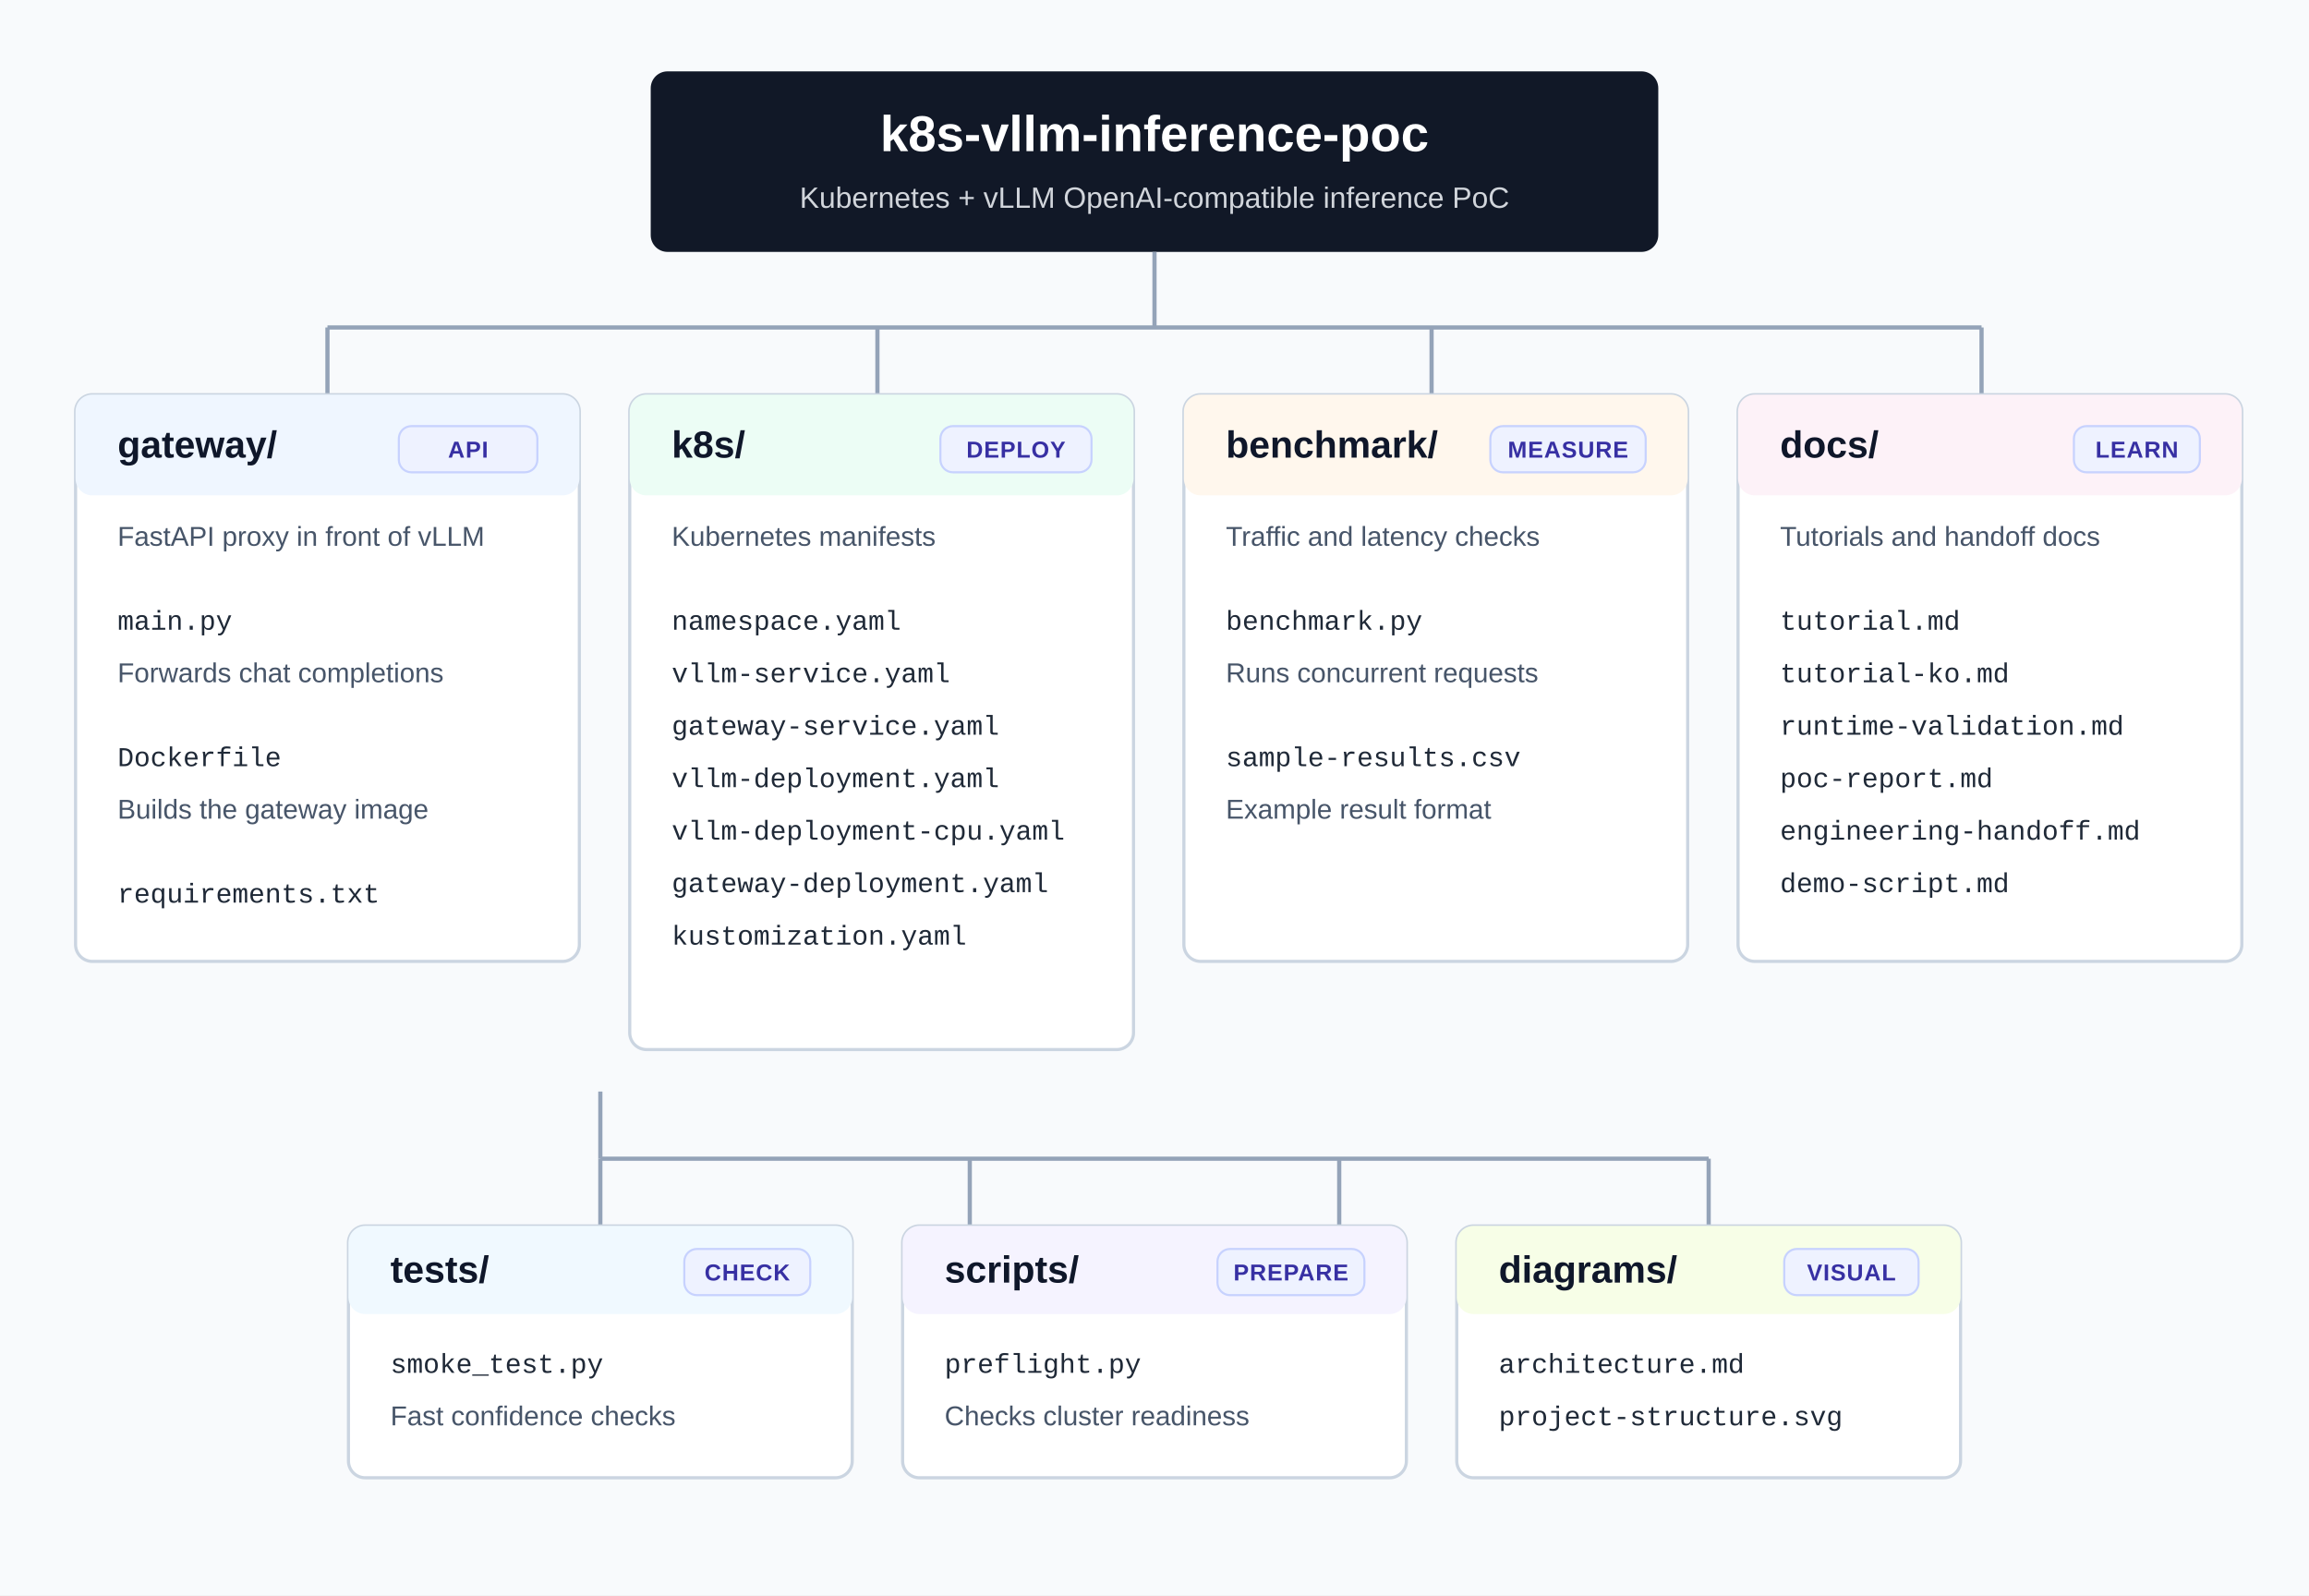
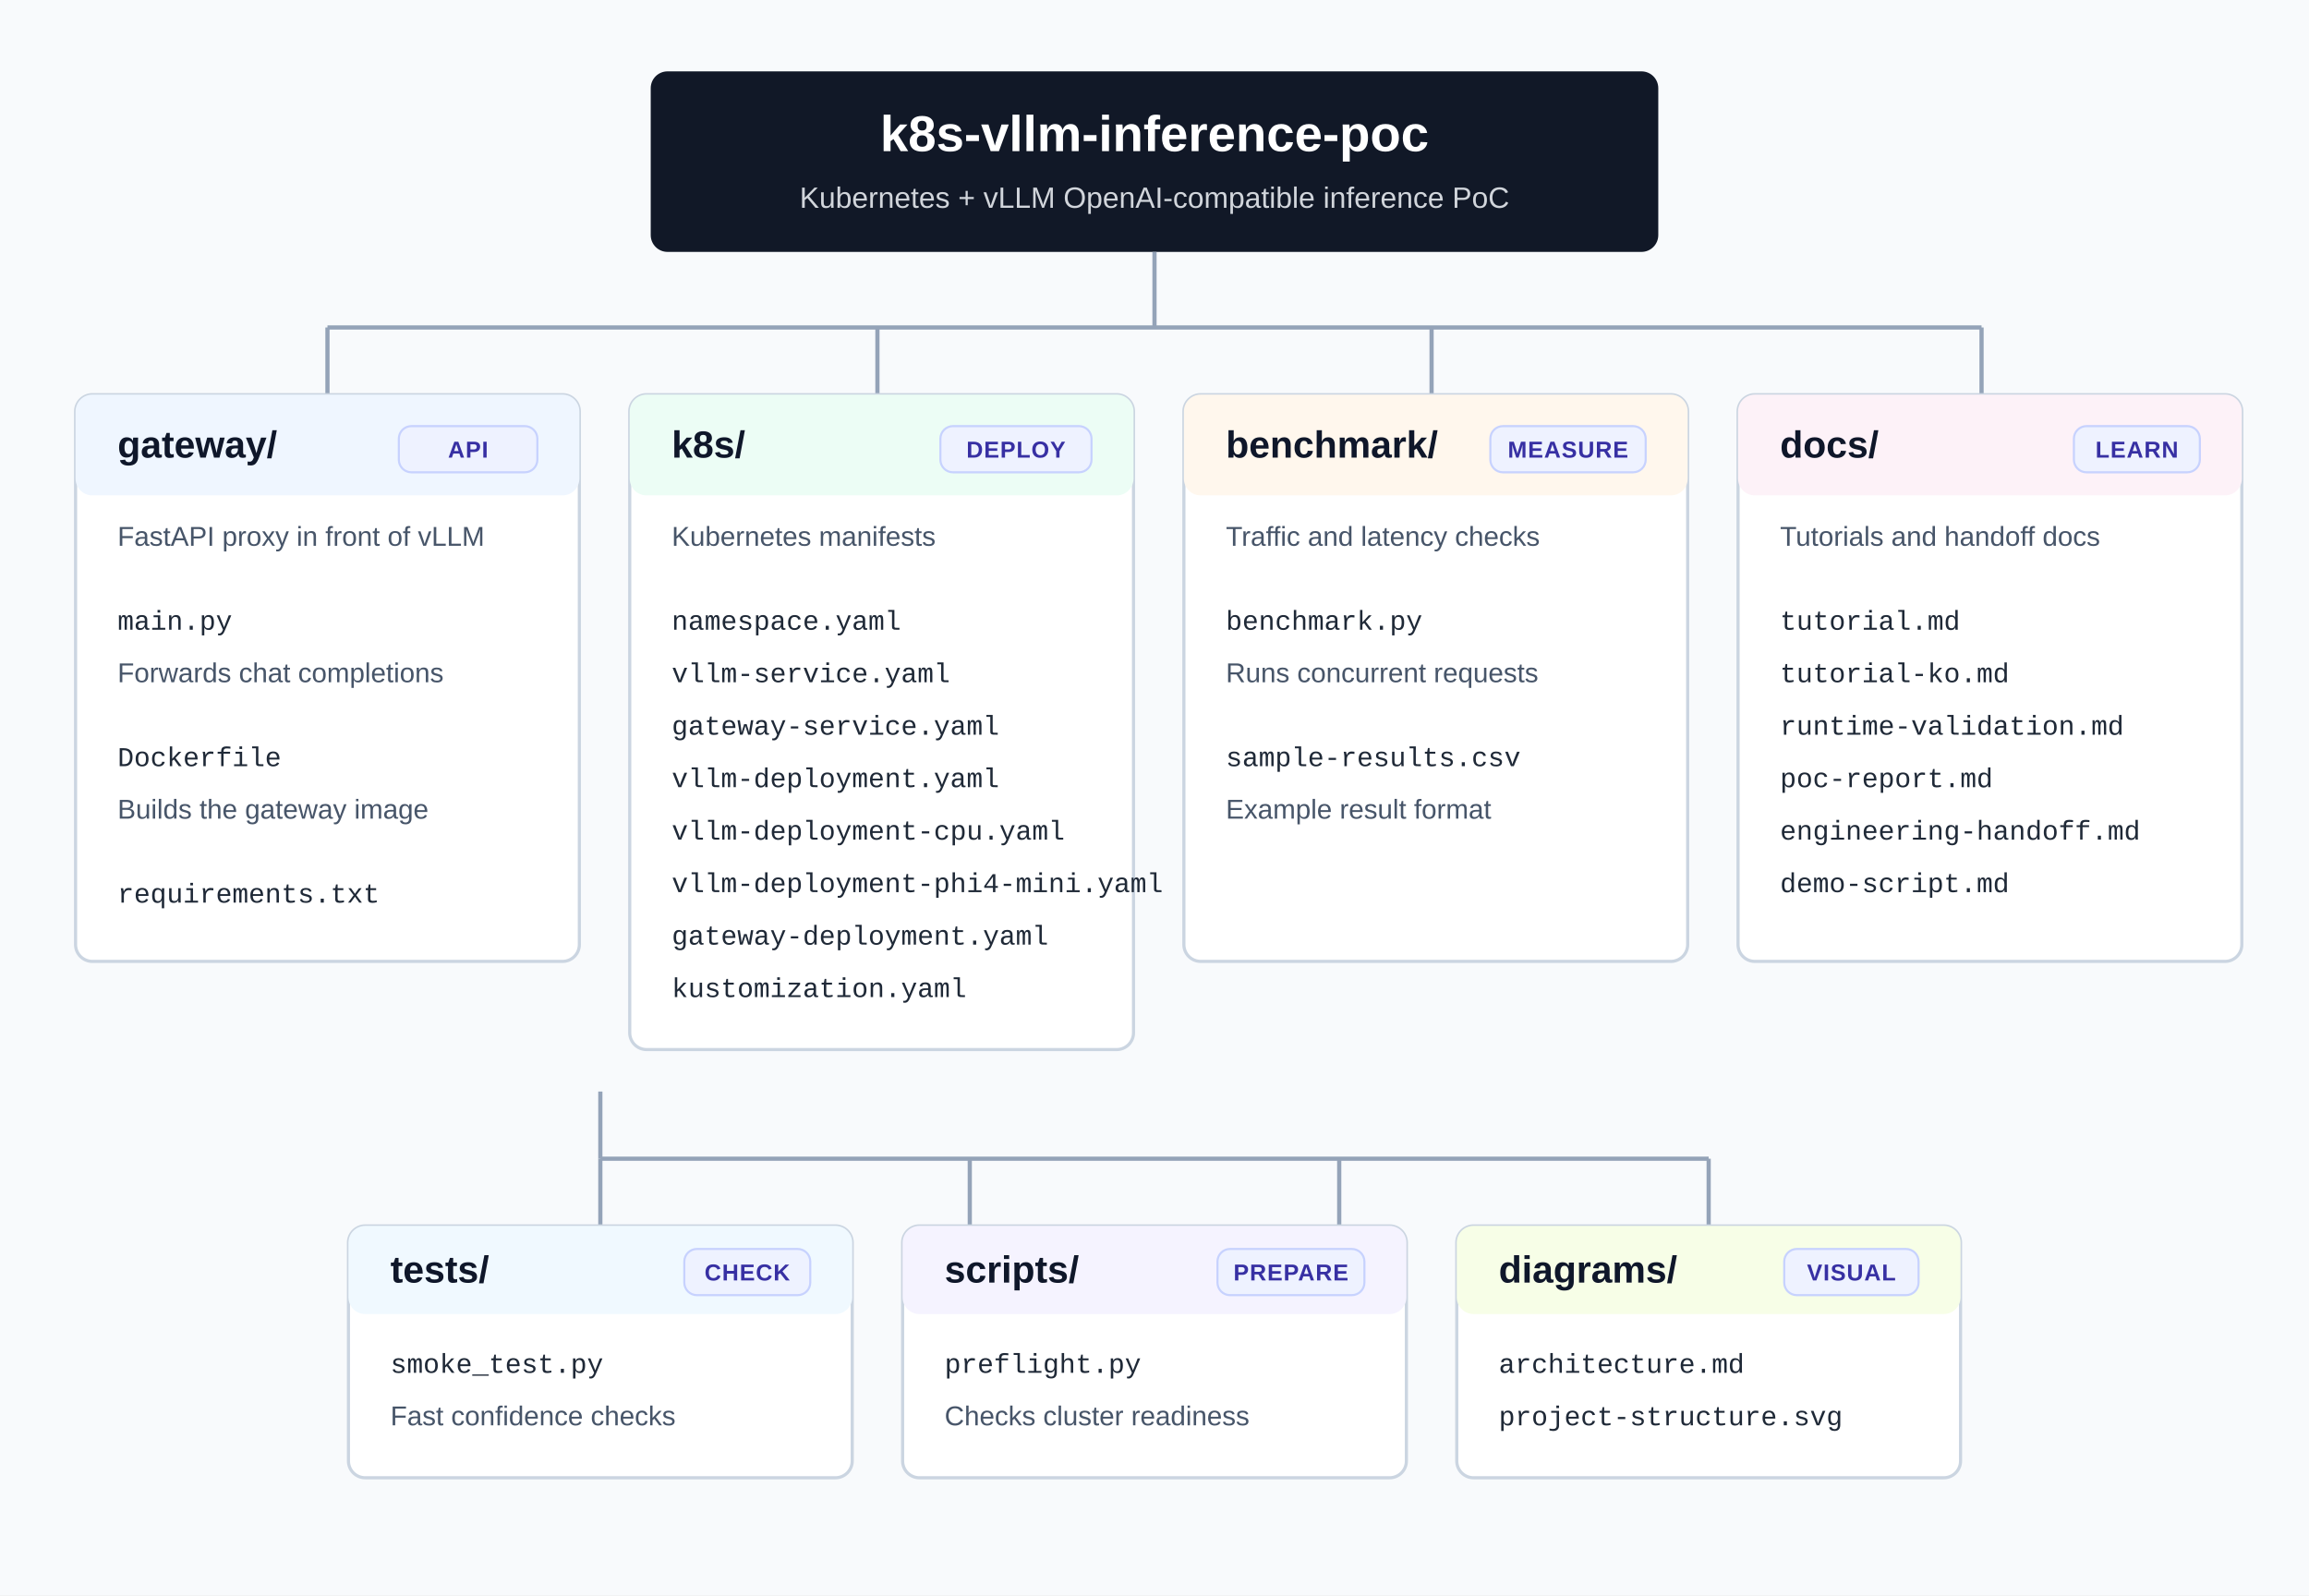
<svg xmlns="http://www.w3.org/2000/svg" width="1100" height="760" viewBox="0 0 1100 760" role="img" aria-labelledby="title desc">
  <defs>
    <style>
      .bg { fill: #f8fafc; }
      .root { fill: #111827; }
      .rootText { fill: #ffffff; font: 700 24px "Segoe UI", Arial, sans-serif; }
      .rootSub { fill: #d1d5db; font: 400 14px "Segoe UI", Arial, sans-serif; }
      .line { stroke: #94a3b8; stroke-width: 2; fill: none; }
      .card { fill: #ffffff; stroke: #cbd5e1; stroke-width: 1.5; rx: 8; }
      .label { fill: #0f172a; font: 700 18px "Segoe UI", Arial, sans-serif; }
      .purpose { fill: #475569; font: 400 13px "Segoe UI", Arial, sans-serif; }
      .file { fill: #1f2937; font: 400 13px "Consolas", "Courier New", monospace; }
      .chip { fill: #eef2ff; stroke: #c7d2fe; stroke-width: 1; rx: 6; }
      .chipText { fill: #3730a3; font: 700 11px "Segoe UI", Arial, sans-serif; letter-spacing: 0.4px; }
      .accentGateway { fill: #eff6ff; }
      .accentK8s { fill: #ecfdf5; }
      .accentBench { fill: #fff7ed; }
      .accentDocs { fill: #fdf2f8; }
      .accentTest { fill: #f0f9ff; }
      .accentScript { fill: #f5f3ff; }
      .accentDiagram { fill: #f7fee7; }
    </style>
  </defs>
  <rect class="bg" width="1100" height="760" />
  <rect x="310" y="34" width="480" height="86" rx="8" class="root" />
  <text x="550" y="72" text-anchor="middle" class="rootText">k8s-vllm-inference-poc</text>
  <text x="550" y="99" text-anchor="middle" class="rootSub">Kubernetes + vLLM OpenAI-compatible inference PoC</text>
  <path d="M550 120 V156" class="line" />
  <path d="M156 156 H944" class="line" />
  <path d="M156 156 V188" class="line" />
  <path d="M418 156 V188" class="line" />
  <path d="M682 156 V188" class="line" />
  <path d="M944 156 V188" class="line" />
  <path d="M286 520 V552" class="line" />
  <path d="M286 552 H814" class="line" />
  <path d="M286 552 V584" class="line" />
  <path d="M462 552 V584" class="line" />
  <path d="M638 552 V584" class="line" />
  <path d="M814 552 V584" class="line" />
  <g transform="translate(36 188)">
    <rect width="240" height="270" class="card" />
    <rect width="240" height="48" rx="8" class="accentGateway" />
    <text x="20" y="30" class="label">gateway/</text>
    <rect x="154" y="15" width="66" height="22" class="chip" />
    <text x="187" y="30" text-anchor="middle" class="chipText">API</text>
    <text x="20" y="72" class="purpose">FastAPI proxy in front of vLLM</text>
    <text x="20" y="112" class="file">main.py</text>
    <text x="20" y="137" class="purpose">Forwards chat completions</text>
    <text x="20" y="177" class="file">Dockerfile</text>
    <text x="20" y="202" class="purpose">Builds the gateway image</text>
    <text x="20" y="242" class="file">requirements.txt</text>
  </g>
  <g transform="translate(300 188)">
    <rect width="240" height="312" class="card" />
    <rect width="240" height="48" rx="8" class="accentK8s" />
    <text x="20" y="30" class="label">k8s/</text>
    <rect x="148" y="15" width="72" height="22" class="chip" />
    <text x="184" y="30" text-anchor="middle" class="chipText">DEPLOY</text>
    <text x="20" y="72" class="purpose">Kubernetes manifests</text>
    <text x="20" y="112" class="file">namespace.yaml</text>
    <text x="20" y="137" class="file">vllm-service.yaml</text>
    <text x="20" y="162" class="file">gateway-service.yaml</text>
    <text x="20" y="187" class="file">vllm-deployment.yaml</text>
    <text x="20" y="212" class="file">vllm-deployment-cpu.yaml</text>
-     <text x="20" y="237" class="file">gateway-deployment.yaml</text>
-     <text x="20" y="262" class="file">kustomization.yaml</text>
+     <text x="20" y="237" class="file">vllm-deployment-phi4-mini.yaml</text>
+     <text x="20" y="262" class="file">gateway-deployment.yaml</text>
+     <text x="20" y="287" class="file">kustomization.yaml</text>
  </g>
  <g transform="translate(564 188)">
    <rect width="240" height="270" class="card" />
    <rect width="240" height="48" rx="8" class="accentBench" />
    <text x="20" y="30" class="label">benchmark/</text>
    <rect x="146" y="15" width="74" height="22" class="chip" />
    <text x="183" y="30" text-anchor="middle" class="chipText">MEASURE</text>
    <text x="20" y="72" class="purpose">Traffic and latency checks</text>
    <text x="20" y="112" class="file">benchmark.py</text>
    <text x="20" y="137" class="purpose">Runs concurrent requests</text>
    <text x="20" y="177" class="file">sample-results.csv</text>
    <text x="20" y="202" class="purpose">Example result format</text>
  </g>
  <g transform="translate(828 188)">
    <rect width="240" height="270" class="card" />
    <rect width="240" height="48" rx="8" class="accentDocs" />
    <text x="20" y="30" class="label">docs/</text>
    <rect x="160" y="15" width="60" height="22" class="chip" />
    <text x="190" y="30" text-anchor="middle" class="chipText">LEARN</text>
    <text x="20" y="72" class="purpose">Tutorials and handoff docs</text>
    <text x="20" y="112" class="file">tutorial.md</text>
    <text x="20" y="137" class="file">tutorial-ko.md</text>
    <text x="20" y="162" class="file">runtime-validation.md</text>
    <text x="20" y="187" class="file">poc-report.md</text>
    <text x="20" y="212" class="file">engineering-handoff.md</text>
    <text x="20" y="237" class="file">demo-script.md</text>
  </g>
  <g transform="translate(166 584)">
    <rect width="240" height="120" class="card" />
    <rect width="240" height="42" rx="8" class="accentTest" />
    <text x="20" y="27" class="label">tests/</text>
    <rect x="160" y="11" width="60" height="22" class="chip" />
    <text x="190" y="26" text-anchor="middle" class="chipText">CHECK</text>
    <text x="20" y="70" class="file">smoke_test.py</text>
    <text x="20" y="95" class="purpose">Fast confidence checks</text>
  </g>
  <g transform="translate(430 584)">
    <rect width="240" height="120" class="card" />
    <rect width="240" height="42" rx="8" class="accentScript" />
    <text x="20" y="27" class="label">scripts/</text>
    <rect x="150" y="11" width="70" height="22" class="chip" />
    <text x="185" y="26" text-anchor="middle" class="chipText">PREPARE</text>
    <text x="20" y="70" class="file">preflight.py</text>
    <text x="20" y="95" class="purpose">Checks cluster readiness</text>
  </g>
  <g transform="translate(694 584)">
    <rect width="240" height="120" class="card" />
    <rect width="240" height="42" rx="8" class="accentDiagram" />
    <text x="20" y="27" class="label">diagrams/</text>
    <rect x="156" y="11" width="64" height="22" class="chip" />
    <text x="188" y="26" text-anchor="middle" class="chipText">VISUAL</text>
    <text x="20" y="70" class="file">architecture.md</text>
    <text x="20" y="95" class="file">project-structure.svg</text>
  </g>
</svg>
